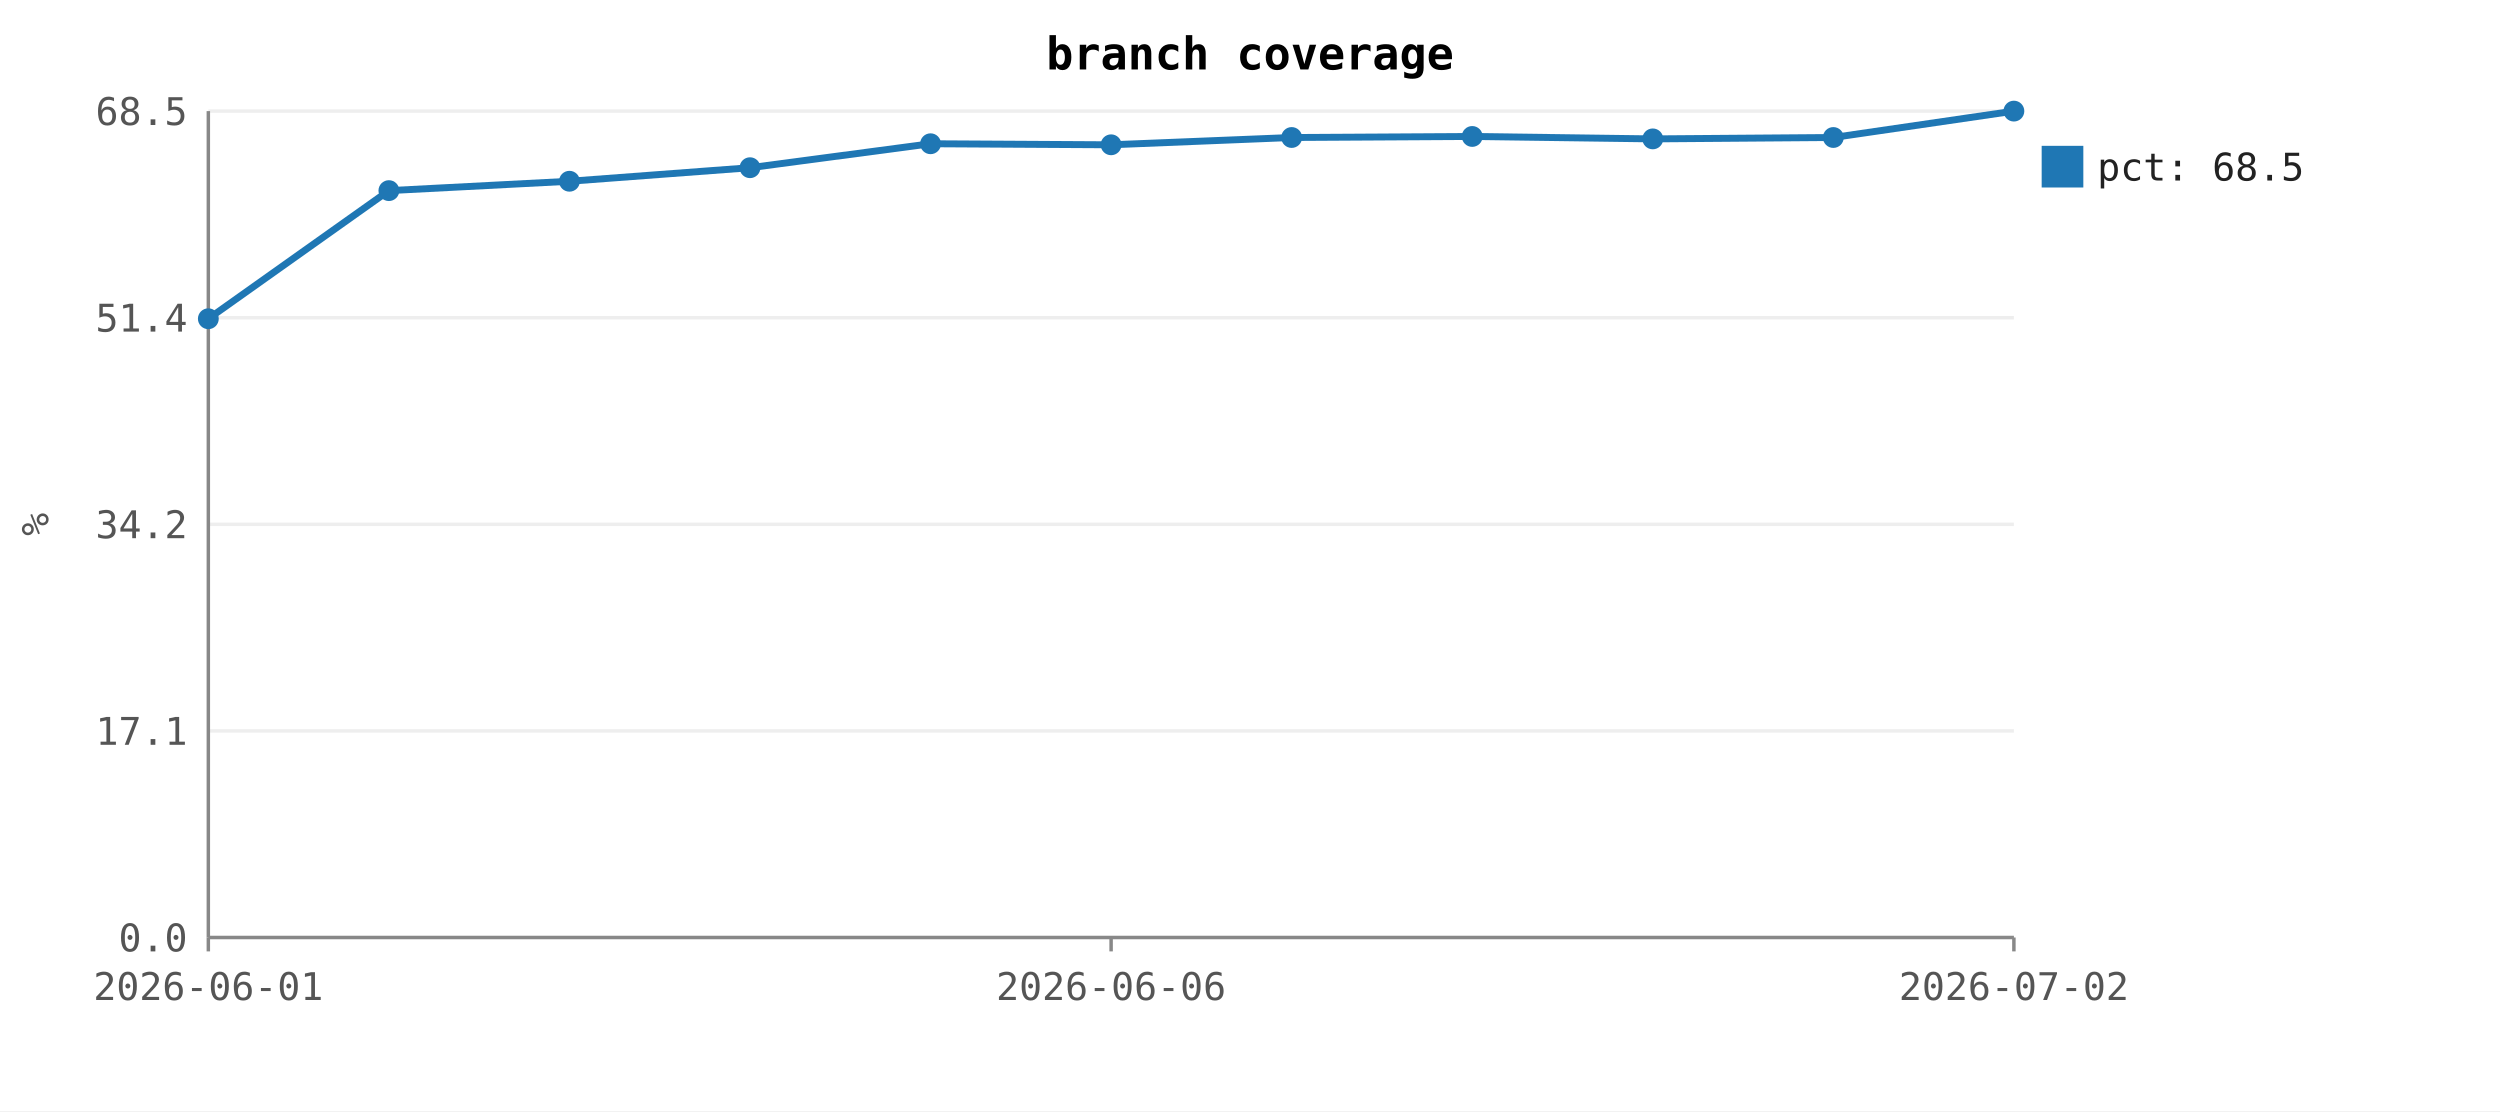
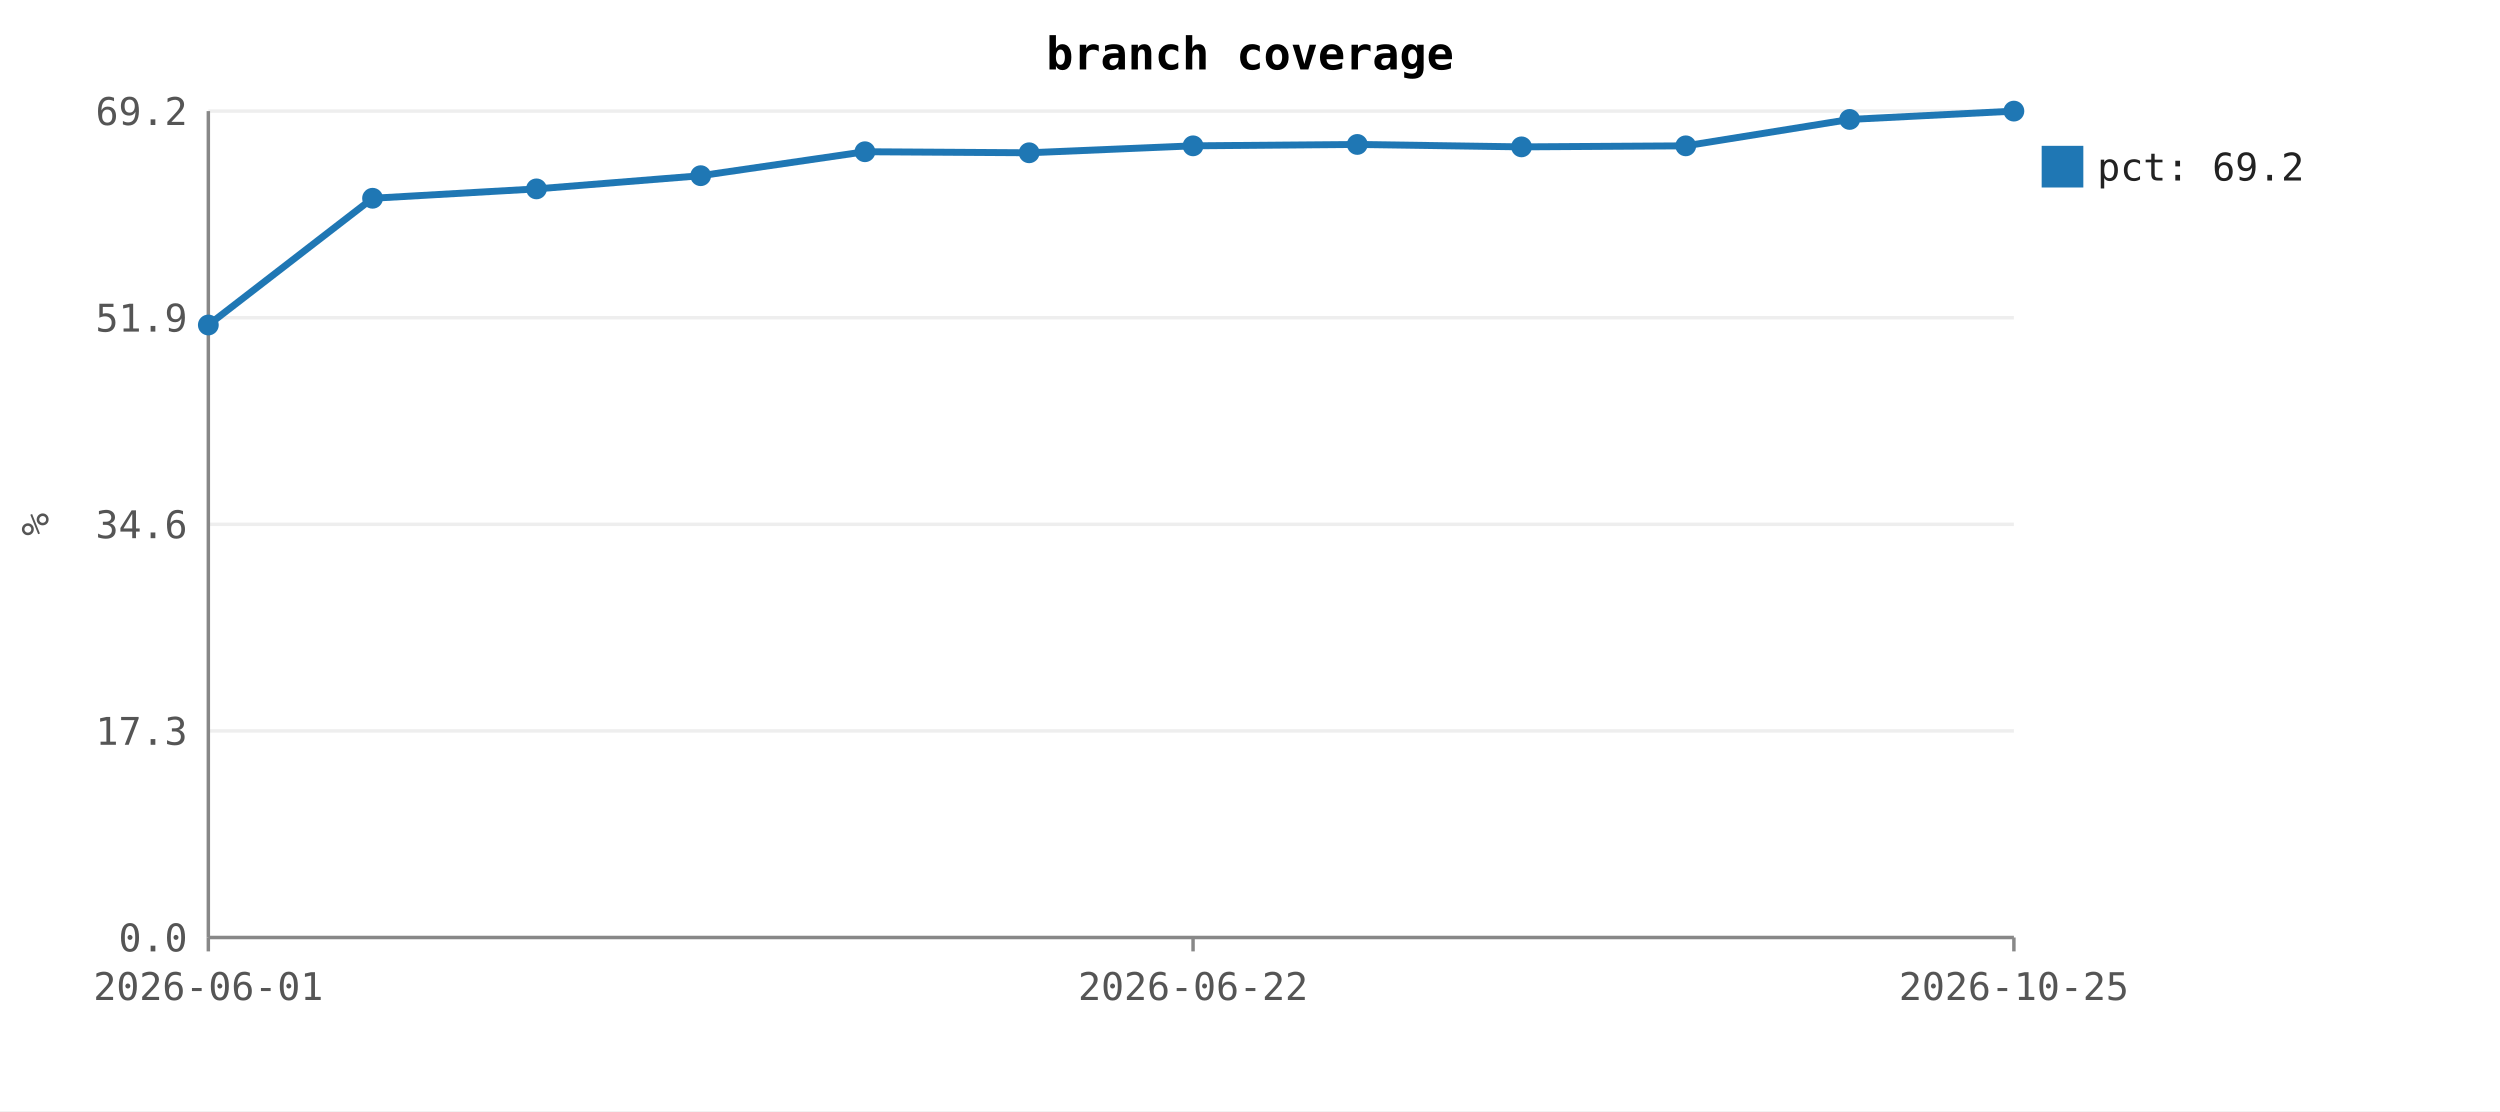
<svg xmlns="http://www.w3.org/2000/svg" viewBox="0 0 720 320" font-family="monospace" font-size="11">
  <rect width="100%" height="100%" fill="white" />
  <text x="360" y="20" text-anchor="middle" font-weight="bold" font-size="13">branch coverage</text>
  <line x1="60" y1="270.0" x2="580" y2="270.0" stroke="#eee" />
  <text x="54" y="274.0" text-anchor="end" fill="#555">0.0</text>
  <line x1="60" y1="210.5" x2="580" y2="210.5" stroke="#eee" />
-   <text x="54" y="214.5" text-anchor="end" fill="#555">17.1</text>
+   <text x="54" y="214.5" text-anchor="end" fill="#555">17.3</text>
  <line x1="60" y1="151.0" x2="580" y2="151.0" stroke="#eee" />
-   <text x="54" y="155.0" text-anchor="end" fill="#555">34.2</text>
+   <text x="54" y="155.0" text-anchor="end" fill="#555">34.6</text>
  <line x1="60" y1="91.5" x2="580" y2="91.5" stroke="#eee" />
-   <text x="54" y="95.5" text-anchor="end" fill="#555">51.4</text>
+   <text x="54" y="95.5" text-anchor="end" fill="#555">51.9</text>
  <line x1="60" y1="32.0" x2="580" y2="32.0" stroke="#eee" />
-   <text x="54" y="36.0" text-anchor="end" fill="#555">68.5</text>
+   <text x="54" y="36.0" text-anchor="end" fill="#555">69.2</text>
  <line x1="60" y1="32" x2="60" y2="270" stroke="#888" />
  <line x1="60" y1="270" x2="580" y2="270" stroke="#888" />
  <line x1="60.0" y1="270" x2="60.0" y2="274" stroke="#888" />
  <text x="60.0" y="288" text-anchor="middle" fill="#555">2026-06-01</text>
-   <line x1="320.0" y1="270" x2="320.0" y2="274" stroke="#888" />
-   <text x="320.0" y="288" text-anchor="middle" fill="#555">2026-06-06</text>
+   <line x1="343.6" y1="270" x2="343.6" y2="274" stroke="#888" />
+   <text x="343.6" y="288" text-anchor="middle" fill="#555">2026-06-22</text>
  <line x1="580.0" y1="270" x2="580.0" y2="274" stroke="#888" />
-   <text x="580.0" y="288" text-anchor="middle" fill="#555">2026-07-02</text>
+   <text x="580.0" y="288" text-anchor="middle" fill="#555">2026-10-25</text>
  <text x="14" y="151" text-anchor="middle" transform="rotate(-90 14 151)" fill="#555">%</text>
-   <path d="M60.0,91.8 L112.0,54.9 L164.0,52.2 L216.0,48.3 L268.0,41.4 L320.0,41.7 L372.0,39.6 L424.0,39.3 L476.0,40.0 L528.0,39.6 L580.0,32.0" fill="none" stroke="#1f77b4" stroke-width="2" />
-   <circle cx="60.0" cy="91.8" r="3" fill="#1f77b4" />
-   <circle cx="112.0" cy="54.9" r="3" fill="#1f77b4" />
-   <circle cx="164.0" cy="52.2" r="3" fill="#1f77b4" />
-   <circle cx="216.0" cy="48.3" r="3" fill="#1f77b4" />
-   <circle cx="268.0" cy="41.4" r="3" fill="#1f77b4" />
-   <circle cx="320.0" cy="41.7" r="3" fill="#1f77b4" />
-   <circle cx="372.0" cy="39.6" r="3" fill="#1f77b4" />
-   <circle cx="424.0" cy="39.3" r="3" fill="#1f77b4" />
-   <circle cx="476.0" cy="40.0" r="3" fill="#1f77b4" />
-   <circle cx="528.0" cy="39.6" r="3" fill="#1f77b4" />
+   <path d="M60.0,93.6 L107.3,57.1 L154.5,54.4 L201.8,50.6 L249.1,43.7 L296.4,44.0 L343.6,42.0 L390.9,41.6 L438.2,42.3 L485.5,42.0 L532.7,34.4 L580.0,32.0" fill="none" stroke="#1f77b4" stroke-width="2" />
+   <circle cx="60.0" cy="93.6" r="3" fill="#1f77b4" />
+   <circle cx="107.3" cy="57.1" r="3" fill="#1f77b4" />
+   <circle cx="154.5" cy="54.4" r="3" fill="#1f77b4" />
+   <circle cx="201.8" cy="50.6" r="3" fill="#1f77b4" />
+   <circle cx="249.1" cy="43.7" r="3" fill="#1f77b4" />
+   <circle cx="296.4" cy="44.0" r="3" fill="#1f77b4" />
+   <circle cx="343.6" cy="42.0" r="3" fill="#1f77b4" />
+   <circle cx="390.9" cy="41.6" r="3" fill="#1f77b4" />
+   <circle cx="438.2" cy="42.3" r="3" fill="#1f77b4" />
+   <circle cx="485.5" cy="42.0" r="3" fill="#1f77b4" />
+   <circle cx="532.7" cy="34.4" r="3" fill="#1f77b4" />
  <circle cx="580.0" cy="32.0" r="3" fill="#1f77b4" />
  <rect x="588" y="42" width="12" height="12" fill="#1f77b4" />
-   <text x="604" y="52" fill="#222">pct: 68.5</text>
+   <text x="604" y="52" fill="#222">pct: 69.2</text>
</svg>
